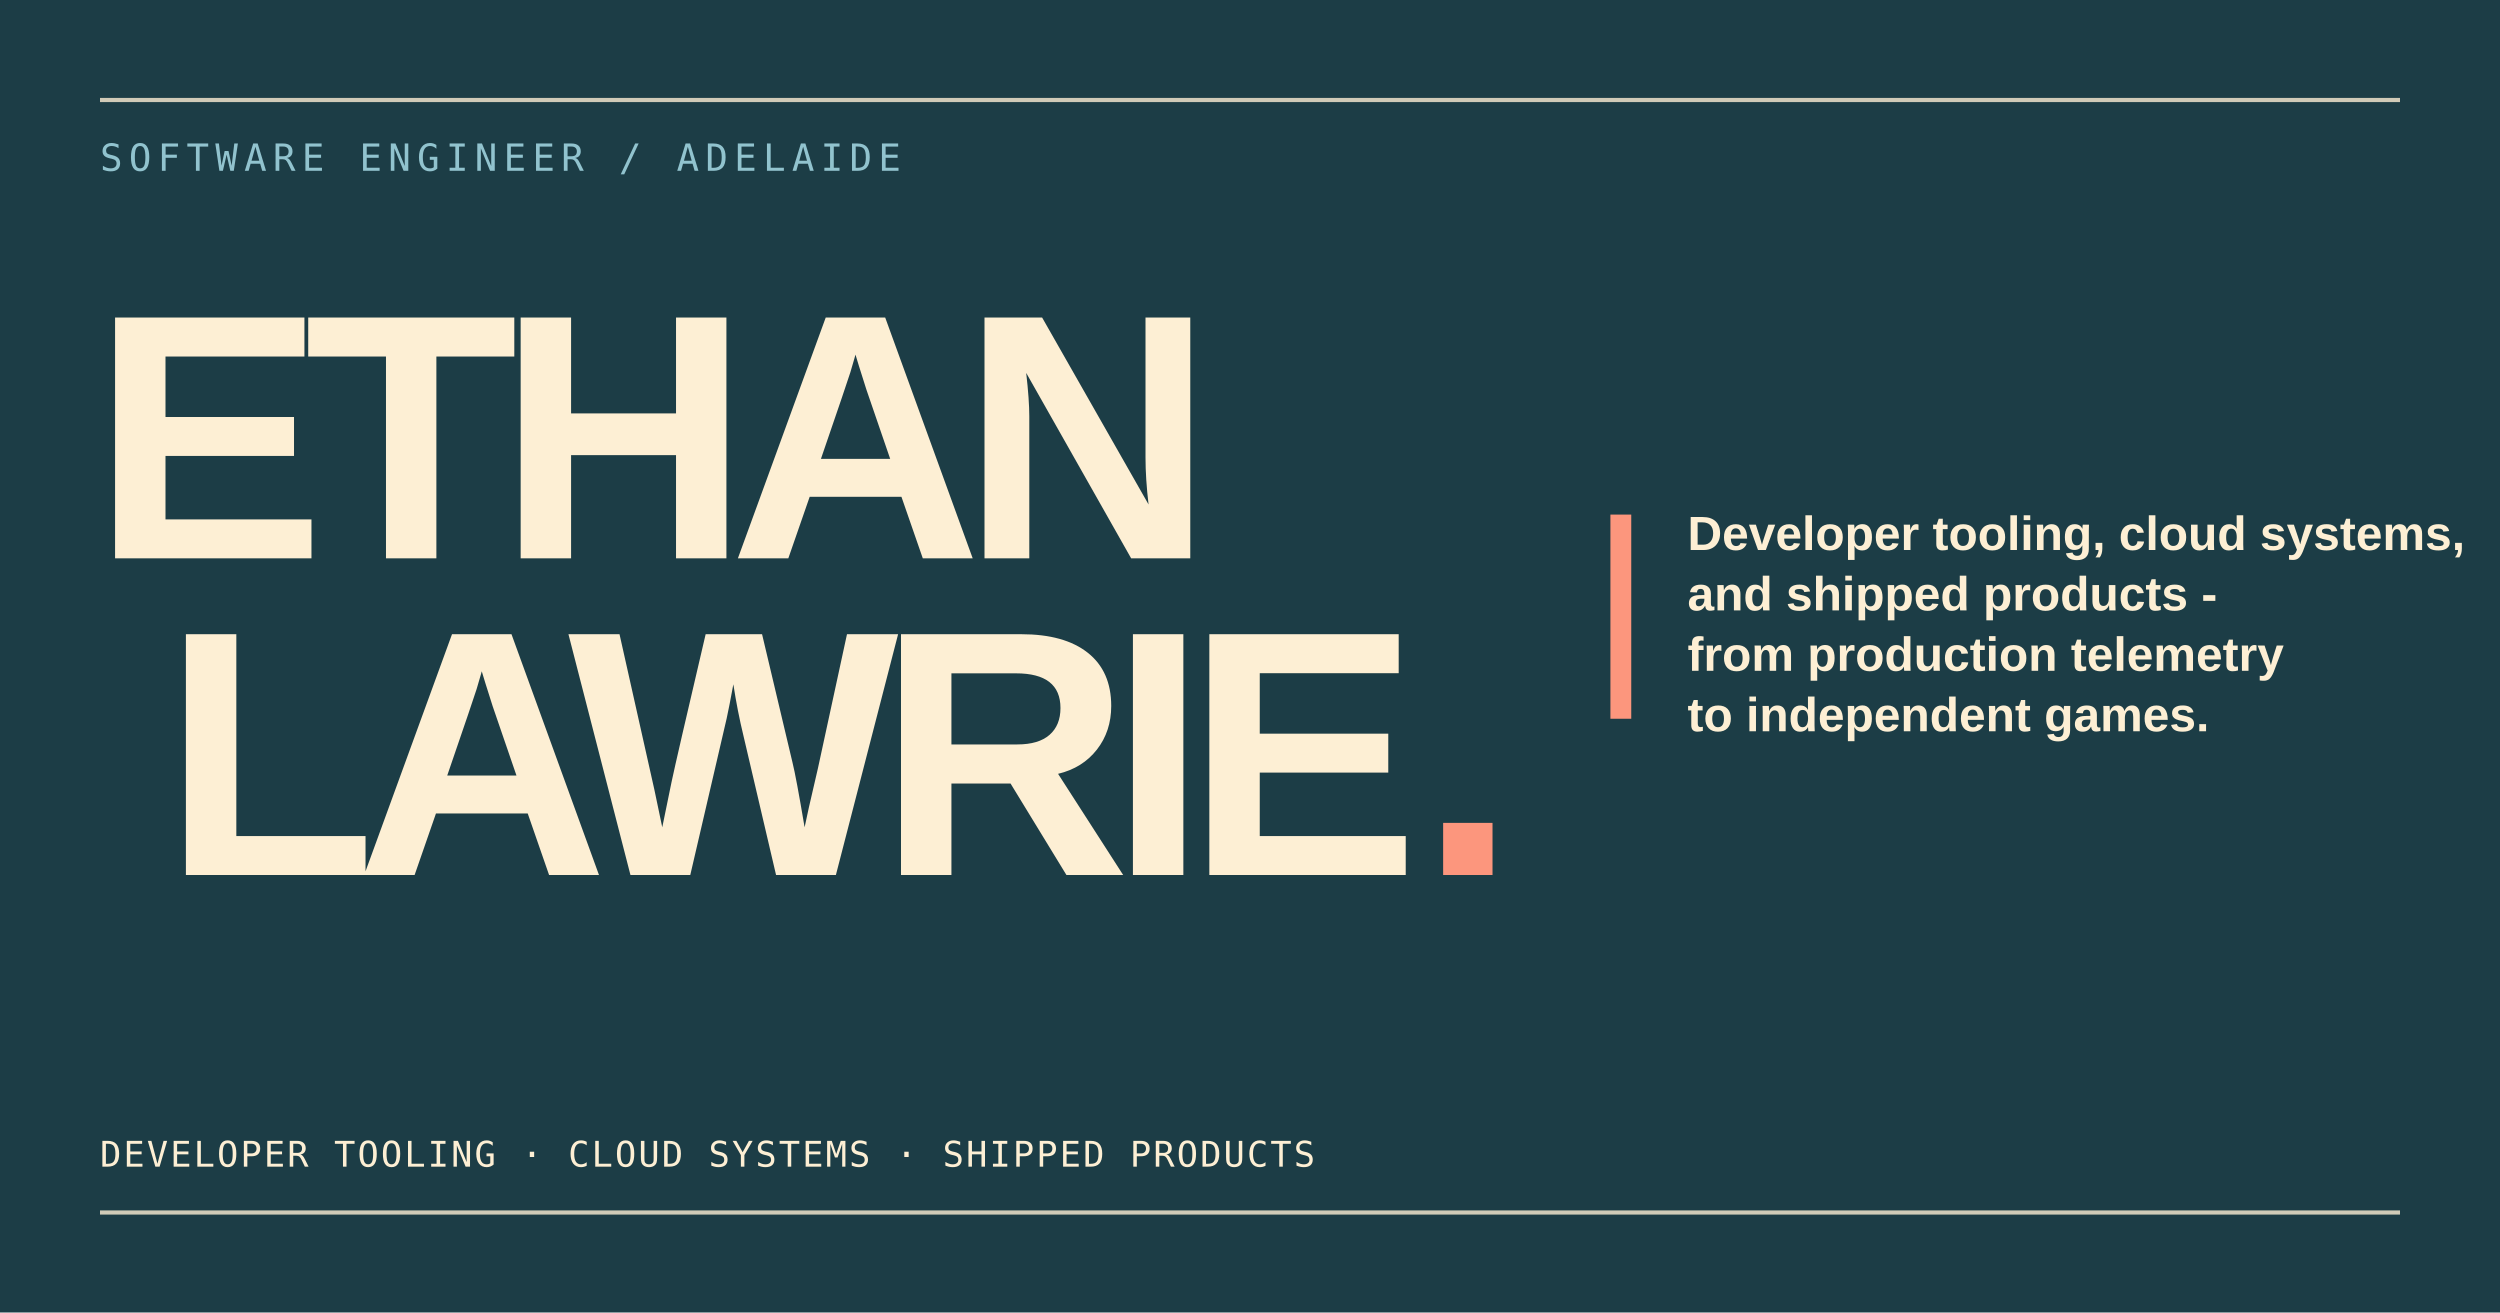
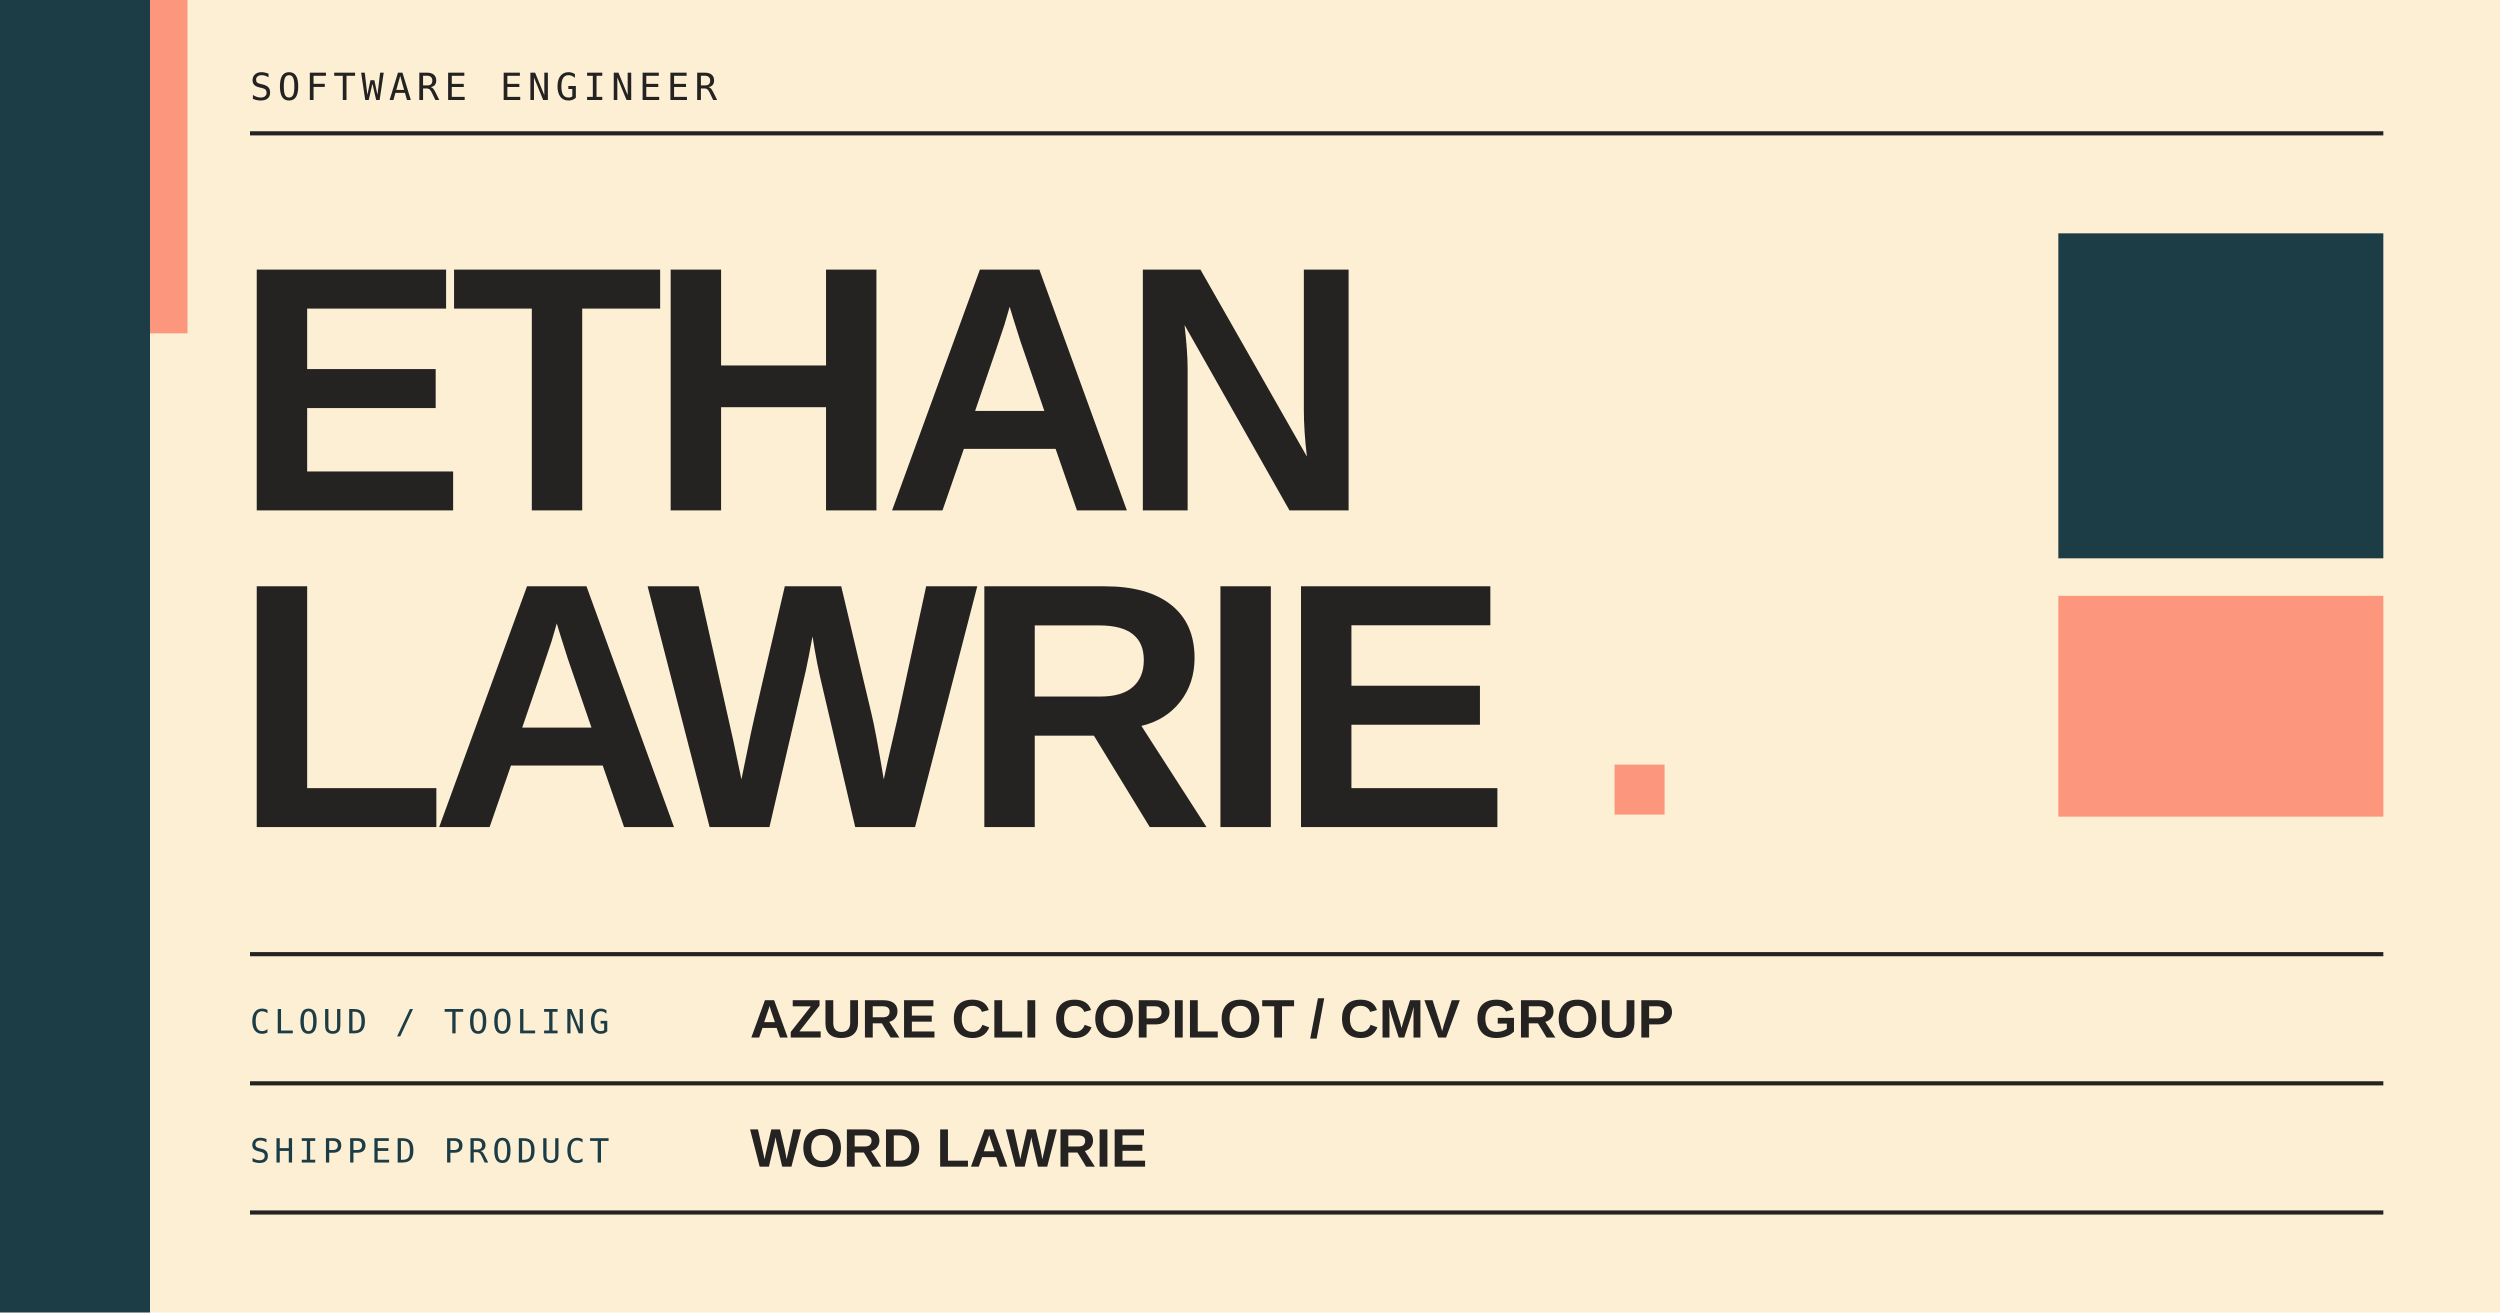
<svg xmlns="http://www.w3.org/2000/svg" width="1200" height="630" viewBox="0 0 1200 630">
-   <rect width="1200" height="630" fill="#1c3d46" />
-   <path d="M48 48H1152M48 582H1152" stroke="#fdefd4" stroke-width="2" opacity=".8" />
-   <text x="48" y="82" fill="#91c3ce" font-family="monospace" font-size="18" letter-spacing="3">SOFTWARE ENGINEER / ADELAIDE</text>
-   <text x="44" y="268" fill="#fdefd4" font-family="Arial, sans-serif" font-size="168" font-weight="700" letter-spacing="-10">ETHAN</text>
-   <text x="78" y="420" fill="#fdefd4" font-family="Arial, sans-serif" font-size="168" font-weight="700" letter-spacing="-10">LAWRIE<tspan fill="#fc967d">.</tspan>
-   </text>
-   <path d="M778 247V345" stroke="#fc967d" stroke-width="10" />
-   <text x="810" y="264" fill="#fdefd4" font-family="Arial, sans-serif" font-size="23" font-weight="700">Developer tooling, cloud systems,</text>
-   <text x="810" y="293" fill="#fdefd4" font-family="Arial, sans-serif" font-size="23" font-weight="700">and shipped products -</text>
-   <text x="810" y="322" fill="#fdefd4" font-family="Arial, sans-serif" font-size="23" font-weight="700">from production telemetry</text>
-   <text x="810" y="351" fill="#fdefd4" font-family="Arial, sans-serif" font-size="23" font-weight="700">to independent games.</text>
-   <text x="48" y="560" fill="#fdefd4" font-family="monospace" font-size="17" letter-spacing="1">DEVELOPER TOOLING · CLOUD SYSTEMS · SHIPPED PRODUCTS</text>
+   <rect width="1200" height="630" fill="#fdefd4" />
+   <rect width="72" height="630" fill="#1c3d46" />
+   <rect x="72" width="18" height="160" fill="#fc967d" />
+   <path d="M120 64H1144M120 458H1144M120 520H1144M120 582H1144" stroke="#242322" stroke-width="2" />
+   <text x="120" y="48" fill="#242322" font-family="'IBM Plex Mono', Consolas, monospace" font-size="18" letter-spacing="2.5">SOFTWARE ENGINEER</text>
+   <text x="112" y="245" fill="#242322" font-family="'IBM Plex Sans Condensed', 'Arial Narrow', Arial, sans-serif" font-size="168" font-weight="700" letter-spacing="-8">ETHAN</text>
+   <text x="112" y="397" fill="#242322" font-family="'IBM Plex Sans Condensed', 'Arial Narrow', Arial, sans-serif" font-size="168" font-weight="700" letter-spacing="-8">LAWRIE</text>
+   <rect x="775" y="367" width="24" height="24" fill="#fc967d" />
+   <rect x="988" y="112" width="156" height="156" fill="#1c3d46" />
+   <rect x="988" y="286" width="156" height="106" fill="#fc967d" />
+   <text x="120" y="496" fill="#1c3d46" font-family="'IBM Plex Mono', Consolas, monospace" font-size="16" letter-spacing="2">CLOUD / TOOLING</text>
+   <text x="360" y="498" fill="#242322" font-family="'IBM Plex Sans', Arial, sans-serif" font-size="26" font-weight="600">AZURE CLI COPILOT / CMV GROUP</text>
+   <text x="120" y="558" fill="#1c3d46" font-family="'IBM Plex Mono', Consolas, monospace" font-size="16" letter-spacing="2">SHIPPED PRODUCT</text>
+   <text x="360" y="560" fill="#242322" font-family="'IBM Plex Sans', Arial, sans-serif" font-size="26" font-weight="600">WORD LAWRIE</text>
</svg>
